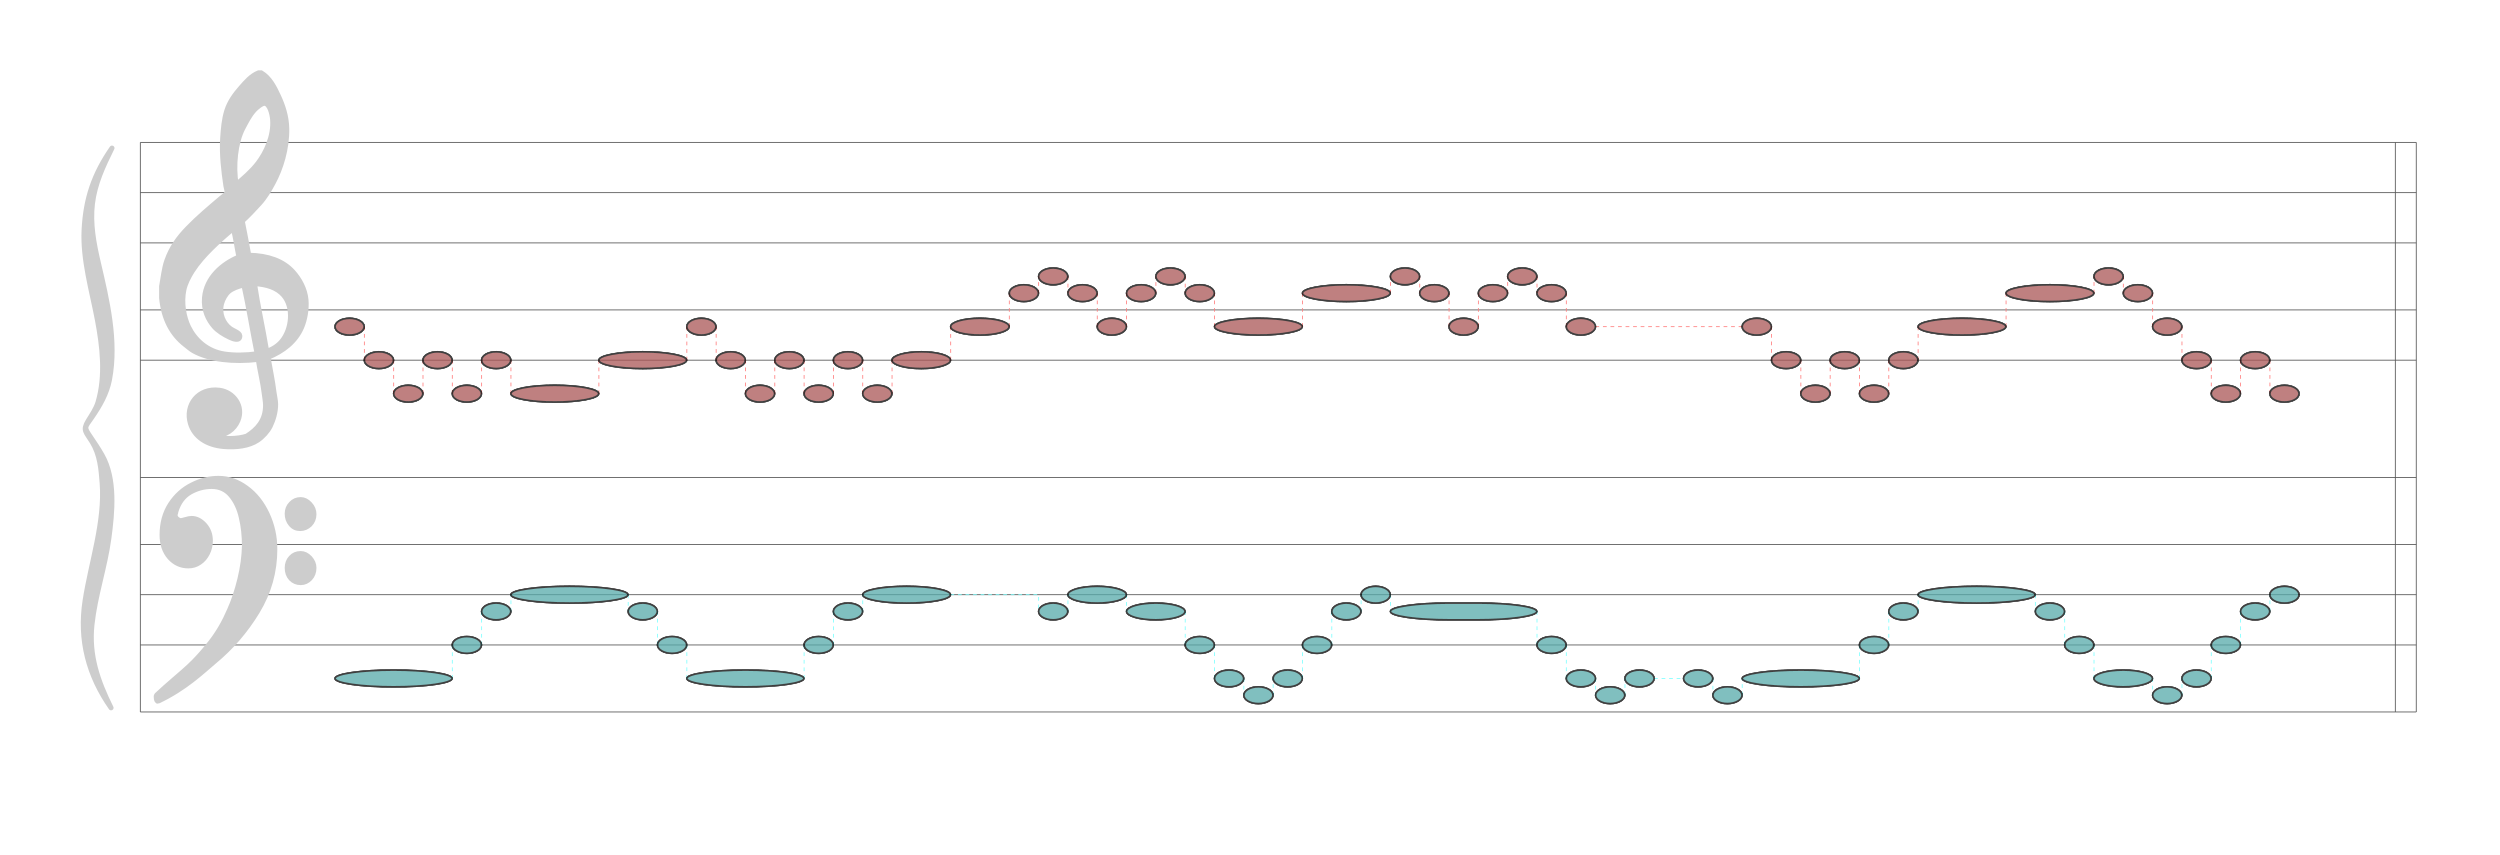
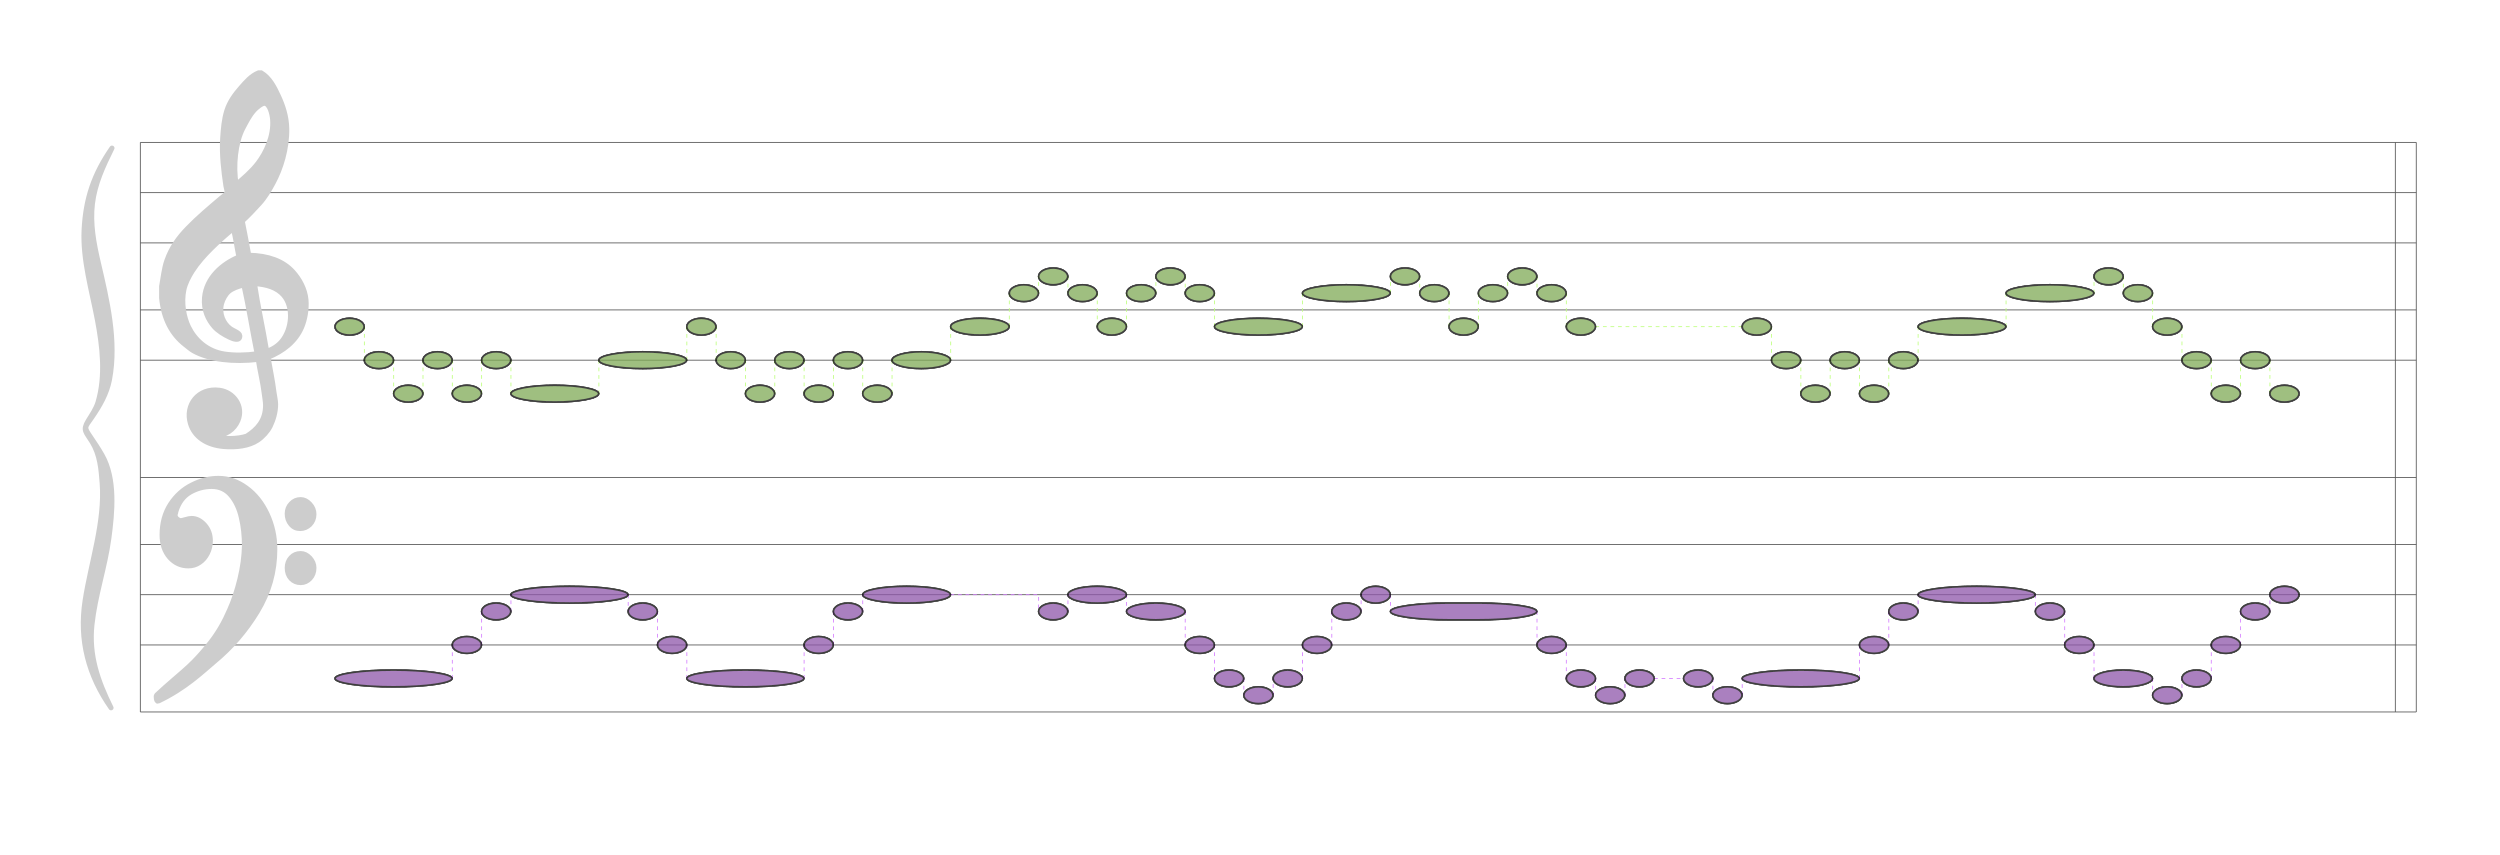
<svg xmlns="http://www.w3.org/2000/svg" version="1.1" viewPort="0 40 33.496 41" viewBox="-200 -50 1492.35 510" width="1492.35" height="510">
  <filter id="constantOpacity">
    <feComponentTransfer>
      <feFuncA type="table" tableValues="0 .5 .5" />
    </feComponentTransfer>
  </filter>
  <g transform="scale(35, -10) translate(0, -81)">
    <g class="staff-lines" stroke-width="0.5" stroke="#555555">
      <path vector-effect="non-scaling-stroke" d="M-3.321 64.5 L35.496 64.5" />
      <path vector-effect="non-scaling-stroke" d="M-3.321 67.5 L35.496 67.5" />
      <path vector-effect="non-scaling-stroke" d="M-3.321 71.5 L35.496 71.5" />
      <path vector-effect="non-scaling-stroke" d="M-3.321 74.5 L35.496 74.5" />
      <path vector-effect="non-scaling-stroke" d="M-3.321 77.5 L35.496 77.5" />
      <path vector-effect="non-scaling-stroke" d="M-3.321 43.5 L35.496 43.5" />
      <path vector-effect="non-scaling-stroke" d="M-3.321 47.5 L35.496 47.5" />
      <path vector-effect="non-scaling-stroke" d="M-3.321 50.5 L35.496 50.5" />
      <path vector-effect="non-scaling-stroke" d="M-3.321 53.5 L35.496 53.5" />
      <path vector-effect="non-scaling-stroke" d="M-3.321 57.5 L35.496 57.5" />
      <path vector-effect="non-scaling-stroke" d="M35.139,43.5 L35.139,77.5" />
      <path vector-effect="non-scaling-stroke" d="M35.496,43.5 L35.496,77.5" />
      <path vector-effect="non-scaling-stroke" d="M-3.321,43.5 L-3.321,77.5 z" />
    </g>
    <g transform="scale(0.714286, 1)">
      <g vector-effect="non-scaling-stroke" class="treble-clef" stroke="#cdcdcd" stroke-width="3" fill="#cdcdcd" transform="translate(-17.25, 5.15) scale(0.06, 0.07)">
        <path vector-effect="non-scaling-stroke" d="M250.026,1080.111c-2.375-5.813-4.501-12.037-5.616-19.656c-1.07-7.32-1.387-15.609-1.62-23.113    c-0.426-13.713,0.409-28.548,1.296-41.038c0.132-1.861,0.517-3.882,0.432-5.183c-0.118-1.794-1.622-3.834-2.484-5.401    c-4.551-8.266-9.023-16.291-13.176-25.488c-3.56-7.883-6.46-16.235-8.316-27.648c-1.087-6.682-1.406-14.26-2.053-21.816   c0-3.313,0-6.623,0-9.936c0.817-17.854,4.099-30.916,9.396-39.743c1.084-1.808,2.228-3.951,3.24-5.186    c6.218-7.579,16.081-9.873,25.812-7.343c0.598-8.887,1.858-19.53,2.376-28.944c0.193-3.49,0.54-7.194,0.54-10.368    c-0.003-13.193-3.44-20.603-7.452-26.135c-3.645-2.613-9.925-3.099-13.176,0.43c4.904-0.174,8.174,5.425,9.612,12.744    c2.427,12.351-1.738,24.386-7.344,25.918c-8.458,2.316-13.738-12.691-11.556-28.295c1.622-11.598,6.603-18.42,13.176-19.655    c5.073-0.956,10.149,0.426,13.608,5.399c1.988,2.858,4.009,7.685,4.968,11.879c1.246,5.448,2.18,12.212,2.16,18.792    c-0.01,3.246-0.453,6.761-0.648,10.152c-0.614,10.689-1.579,19.729-2.376,29.812c6.095,5.437,10.941,13.432,13.392,25.704    c1.302,6.52,2.035,15.517,1.727,23.111c-0.375,9.302-2.565,17.712-5.183,23.975c-3.863,9.248-9.852,13.985-17.604,14.257    c-0.849,9.749-1.633,19.633-2.593,29.159c2.376,4.619,4.55,9.643,6.805,14.906c2.185,5.095,3.892,11.286,5.508,17.712    c2.98,11.855,5.576,29.004,5.4,46.44c-0.102,10.157-1.538,19.319-3.24,27.215c-1.691,7.847-3.557,15.81-6.912,20.089    c-0.36,0-0.72,0-1.08,0C254.113,1090.306,252.068,1085.104,250.026,1080.111z M248.19,997.6    c-1.362,15.429-0.295,36.475,2.7,48.384c1.367,5.441,2.426,10.329,4.428,15.122c0.854,2.04,3.006,5.909,4.104,5.83    c2.104-0.153,3.064-9.245,3.24-13.824c0.542-14.092-2.623-28.387-5.832-37.366C254.247,1008.515,250.911,1002.572,248.19,997.6z     M249.27,935.823c-6.565-5.809-13.02-17.569-13.716-34.776c-0.425-10.517,1.463-18.693,3.888-24.624    c1.422-3.478,3.789-6.692,6.156-9.072c1.287-1.293,4.09-3.666,3.996,1.296c-0.048,2.584-2.504,4.06-3.888,6.263    c-2.557,4.079-4.489,12.399-3.348,21.385c0.481,3.784,1.636,7.983,2.808,10.153c1.458,2.697,3.725,4.34,6.048,5.615    c1.987-19.137,3.451-39.323,5.292-58.753c-4.493-1.347-9.224-1.49-13.068-0.213c-6.922,2.298-11.753,12.045-14.256,23.111    c-1.838,8.128-2.944,20.546-1.837,31.752c0.529,5.353,1.939,11.271,3.348,15.984c4.113,13.751,11.055,26.606,16.308,36.289    C247.971,952.523,248.466,943.862,249.27,935.823z M260.286,855.473c-1.479,19.361-3.545,38.701-4.86,57.671    c5.07-0.638,9.023-3.541,11.556-9.718c4.25-10.369,3.378-29.217-0.648-39.53C264.924,860.283,262.694,856.868,260.286,855.473z" />
      </g>
      <g class="bass-clef" fill="#cdcdcd" stroke="#cdcdcd" transform="scale(1.02, 1) translate(-0.25, 0.25)" stroke-width="3">
        <g transform="matrix(0.1835537,0,0,0.1830159,-98.29797,-1128.841)">
          <path vector-effect="non-scaling-stroke" d="M514.308,6407.837c3.419,4.086,5.655,9.64,7.124,12.803     c2.204,4.648,4.046,10.097,5.538,16.384c1.492,6.287,2.238,13.068,2.238,20.385c0,4.115-0.338,7.925-0.991,11.507     c-0.653,3.543-1.527,6.4-2.647,8.459c-1.108,2.095-2.297,3.125-3.545,3.125c-1.142,0-2.262-0.687-3.369-2.135     c-1.119-1.41-2.029-3.505-2.752-6.325c-0.711-2.819-1.073-6.135-1.073-9.982c0-3.011,0.326-5.411,0.968-7.317     c0.653-1.867,1.446-2.78,2.379-2.78c0.513,0,0.991,0.342,1.422,1.104c0.431,0.724,0.769,1.753,1.014,3.011     c0.245,1.257,0.373,2.628,0.373,4.077c0,2.019-0.245,3.733-0.735,5.144c-0.501,1.41-1.049,2.132-1.667,2.132     c-0.21,0-0.466-0.152-0.781-0.38c-0.303-0.229-0.501-0.342-0.571-0.342c-0.14,0-0.292,0.152-0.466,0.495     c-0.175,0.342-0.268,0.799-0.292,1.41c0.07,0.495,0.117,0.838,0.117,1.104c0.338,2.896,0.944,4.953,1.796,6.249     c0.863,1.258,1.784,1.905,2.763,1.905c1.014,0,1.83-0.953,2.46-2.858c0.63-1.943,1.073-4.344,1.329-7.277     c0.268-2.896,0.396-5.981,0.396-9.22c-0.035-3.468-0.221-7.125-0.583-10.897c-0.361-3.81-0.804-7.163-1.317-10.059     c-0.653-3.925-1.458-7.468-2.414-10.593c-0.956-3.124-1.889-5.752-2.775-7.849c-0.886-2.133-2.731-5.973-4.104-9.297     C514,6409.468,514.126,6407.62,514.308,6407.837z" />
          <path vector-effect="non-scaling-stroke" d="M531.259,6465.557c0.313-0.979,0.705-1.415,1.189-1.415     c0.457,0,0.862,0.436,1.228,1.306c0.339,0.908,0.522,2.032,0.522,3.339c0,1.233-0.17,2.358-0.522,3.302     c-0.353,0.979-0.745,1.488-1.163,1.488c-0.483,0-0.888-0.436-1.215-1.343c-0.34-0.871-0.509-1.958-0.509-3.266     C530.789,6467.626,530.945,6466.5,531.259,6465.557z" />
          <path vector-effect="non-scaling-stroke" d="M531.272,6447.847c0.327-0.871,0.732-1.342,1.241-1.342     c0.457,0,0.849,0.471,1.189,1.378c0.327,0.908,0.497,2.033,0.497,3.447c0,1.162-0.183,2.214-0.522,3.193     c-0.366,0.98-0.745,1.452-1.163,1.452c-0.509,0-0.914-0.436-1.241-1.343c-0.313-0.87-0.483-1.996-0.483-3.301     C530.789,6449.879,530.958,6448.717,531.272,6447.847z" />
        </g>
      </g>
    </g>
    <g transform="scale(0.714286, 1)">
      <g class="brace" transform="rotate(0.2) translate(30.5,-324) scale(1,-1) scale(.0175)">
        <path vector-effect="non-scaling-stroke" stroke="#cdcdcd" fill="#cdcdcd" stroke-width="3" stroke-linejoin="round" d="M-2031.812-22924.453    c-24.919,88.91-36.494,171.418-39.024,279.09c-2.379,101.156,9.877,207.264,16.991,305.533    c6.605,91.162,10.955,191.51-0.048,282.248c-2.757,22.732-8.614,43.227-13.597,63.254c-8.261,33.207-2.886,38.68,5.136,72.111    c10.485,43.689,11.808,90.887,13.172,140.795c3.604,132-16.215,270.613-24.675,400.074    c-8.818,134.883,3.651,255.861,34.113,366.164c-17.906-92.289-29.886-179.082-25.068-283.635    c4.572-99.275,18.379-195.207,24.078-294.23c5.11-88.826,9.914-203.154-8.344-284.342c-4.91-21.82-10.217-42.227-15.835-62.98    c-9.146-33.812-7.235-31.322,2.353-65.664c11.021-39.504,20.774-80.965,24.589-128.662c10.5-131.361-2.347-271.072-13.816-398.416    c-5.957-66.148-10.878-134.006-7.34-202.238C-2055.575-22803.877-2044.086-22863.117-2031.812-22924.453L-2031.812-22924.453z" />
      </g>
    </g>
    <g style="stroke-width:1; stroke:black;">
-       <g class="note-lines track-2" fill="none" stroke="hsl(180, 100%, 75%)" stroke-dasharray="2.25" vector-effect="non-scaling-stroke" stroke-width="0.5">
+       <g class="note-lines track-2" fill="none" stroke="hsl(280, 100%, 75%)" stroke-dasharray="2.25" vector-effect="non-scaling-stroke" stroke-width="0.5">
        <path vector-effect="non-scaling-stroke" d=" M1.996 45.5 L2 45.5 L2 47.5" />
        <path vector-effect="non-scaling-stroke" d=" M2.496 47.5 L2.5 47.5 L2.5 49.5" />
        <path vector-effect="non-scaling-stroke" d=" M2.996 49.5 L3 49.5 L3 50.5" />
        <path vector-effect="non-scaling-stroke" d=" M4.996 50.5 L5 50.5 L5 49.5" />
        <path vector-effect="non-scaling-stroke" d=" M5.496 49.5 L5.5 49.5 L5.5 47.5" />
        <path vector-effect="non-scaling-stroke" d=" M5.996 47.5 L6 47.5 L6 45.5" />
        <path vector-effect="non-scaling-stroke" d=" M7.996 45.5 L8 45.5 L8 47.5" />
        <path vector-effect="non-scaling-stroke" d=" M8.496 47.5 L8.5 47.5 L8.5 49.5" />
        <path vector-effect="non-scaling-stroke" d=" M8.996 49.5 L9 49.5 L9 50.5" />
        <path vector-effect="non-scaling-stroke" d=" M10.496 50.5 L12 50.5 L12 49.5" />
        <path vector-effect="non-scaling-stroke" d=" M12.496 49.5 L12.5 49.5 L12.5 50.5" />
        <path vector-effect="non-scaling-stroke" d=" M13.496 50.5 L13.5 50.5 L13.5 49.5" />
        <path vector-effect="non-scaling-stroke" d=" M14.496 49.5 L14.5 49.5 L14.5 47.5" />
        <path vector-effect="non-scaling-stroke" d=" M14.996 47.5 L15 47.5 L15 45.5" />
        <path vector-effect="non-scaling-stroke" d=" M15.496 45.5 L15.5 45.5 L15.5 44.5" />
        <path vector-effect="non-scaling-stroke" d=" M15.996 44.5 L16 44.5 L16 45.5" />
        <path vector-effect="non-scaling-stroke" d=" M16.496 45.5 L16.5 45.5 L16.5 47.5" />
        <path vector-effect="non-scaling-stroke" d=" M16.996 47.5 L17 47.5 L17 49.5" />
        <path vector-effect="non-scaling-stroke" d=" M17.496 49.5 L17.5 49.5 L17.5 50.5" />
        <path vector-effect="non-scaling-stroke" d=" M17.996 50.5 L18 50.5 L18 49.5" />
        <path vector-effect="non-scaling-stroke" d=" M20.496 49.5 L20.5 49.5 L20.5 47.5" />
        <path vector-effect="non-scaling-stroke" d=" M20.996 47.5 L21 47.5 L21 45.5" />
        <path vector-effect="non-scaling-stroke" d=" M21.496 45.5 L21.5 45.5 L21.5 44.5" />
        <path vector-effect="non-scaling-stroke" d=" M21.996 44.5 L22 44.5 L22 45.5" />
        <path vector-effect="non-scaling-stroke" d=" M22.496 45.5 L23 45.5 L23 45.5" />
        <path vector-effect="non-scaling-stroke" d=" M23.496 45.5 L23.5 45.5 L23.5 44.5" />
        <path vector-effect="non-scaling-stroke" d=" M23.996 44.5 L24 44.5 L24 45.5" />
        <path vector-effect="non-scaling-stroke" d=" M25.996 45.5 L26 45.5 L26 47.5" />
        <path vector-effect="non-scaling-stroke" d=" M26.496 47.5 L26.5 47.5 L26.5 49.5" />
        <path vector-effect="non-scaling-stroke" d=" M26.996 49.5 L27 49.5 L27 50.5" />
        <path vector-effect="non-scaling-stroke" d=" M28.996 50.5 L29 50.5 L29 49.5" />
        <path vector-effect="non-scaling-stroke" d=" M29.496 49.5 L29.5 49.5 L29.5 47.5" />
        <path vector-effect="non-scaling-stroke" d=" M29.996 47.5 L30 47.5 L30 45.5" />
        <path vector-effect="non-scaling-stroke" d=" M30.996 45.5 L31 45.5 L31 44.5" />
        <path vector-effect="non-scaling-stroke" d=" M31.496 44.5 L31.5 44.5 L31.5 45.5" />
        <path vector-effect="non-scaling-stroke" d=" M31.996 45.5 L32 45.5 L32 47.5" />
        <path vector-effect="non-scaling-stroke" d=" M32.496 47.5 L32.5 47.5 L32.5 49.5" />
        <path vector-effect="non-scaling-stroke" d=" M32.996 49.5 L33 49.5 L33 50.5" />
      </g>
-       <g class="note-lines track-1" fill="none" stroke="hsl(0, 100%, 75%)" stroke-dasharray="2.25" vector-effect="non-scaling-stroke" stroke-width="0.5">
+       <g class="note-lines track-1" fill="none" stroke="hsl(90, 100%, 75%)" stroke-dasharray="2.25" vector-effect="non-scaling-stroke" stroke-width="0.5">
        <path vector-effect="non-scaling-stroke" d=" M0.496 66.5 L0.5 66.5 L0.5 64.5" />
        <path vector-effect="non-scaling-stroke" d=" M0.996 64.5 L1 64.5 L1 62.5" />
        <path vector-effect="non-scaling-stroke" d=" M1.496 62.5 L1.5 62.5 L1.5 64.5" />
        <path vector-effect="non-scaling-stroke" d=" M1.996 64.5 L2 64.5 L2 62.5" />
        <path vector-effect="non-scaling-stroke" d=" M2.496 62.5 L2.5 62.5 L2.5 64.5" />
        <path vector-effect="non-scaling-stroke" d=" M2.996 64.5 L3 64.5 L3 62.5" />
        <path vector-effect="non-scaling-stroke" d=" M4.496 62.5 L4.5 62.5 L4.5 64.5" />
        <path vector-effect="non-scaling-stroke" d=" M5.996 64.5 L6 64.5 L6 66.5" />
        <path vector-effect="non-scaling-stroke" d=" M6.496 66.5 L6.5 66.5 L6.5 64.5" />
        <path vector-effect="non-scaling-stroke" d=" M6.996 64.5 L7 64.5 L7 62.5" />
        <path vector-effect="non-scaling-stroke" d=" M7.496 62.5 L7.5 62.5 L7.5 64.5" />
        <path vector-effect="non-scaling-stroke" d=" M7.996 64.5 L8 64.5 L8 62.5" />
        <path vector-effect="non-scaling-stroke" d=" M8.496 62.5 L8.5 62.5 L8.5 64.5" />
        <path vector-effect="non-scaling-stroke" d=" M8.996 64.5 L9 64.5 L9 62.5" />
        <path vector-effect="non-scaling-stroke" d=" M9.496 62.5 L9.5 62.5 L9.5 64.5" />
        <path vector-effect="non-scaling-stroke" d=" M10.496 64.5 L10.5 64.5 L10.5 66.5" />
        <path vector-effect="non-scaling-stroke" d=" M11.496 66.5 L11.5 66.5 L11.5 68.5" />
        <path vector-effect="non-scaling-stroke" d=" M11.996 68.5 L12 68.5 L12 69.5" />
        <path vector-effect="non-scaling-stroke" d=" M12.496 69.5 L12.5 69.5 L12.5 68.5" />
        <path vector-effect="non-scaling-stroke" d=" M12.996 68.5 L13 68.5 L13 66.5" />
        <path vector-effect="non-scaling-stroke" d=" M13.496 66.5 L13.5 66.5 L13.5 68.5" />
        <path vector-effect="non-scaling-stroke" d=" M13.996 68.5 L14 68.5 L14 69.5" />
        <path vector-effect="non-scaling-stroke" d=" M14.496 69.5 L14.5 69.5 L14.5 68.5" />
        <path vector-effect="non-scaling-stroke" d=" M14.996 68.5 L15 68.5 L15 66.5" />
        <path vector-effect="non-scaling-stroke" d=" M16.496 66.5 L16.5 66.5 L16.5 68.5" />
        <path vector-effect="non-scaling-stroke" d=" M17.996 68.5 L18 68.5 L18 69.5" />
        <path vector-effect="non-scaling-stroke" d=" M18.496 69.5 L18.5 69.5 L18.5 68.5" />
        <path vector-effect="non-scaling-stroke" d=" M18.996 68.5 L19 68.5 L19 66.5" />
        <path vector-effect="non-scaling-stroke" d=" M19.496 66.5 L19.5 66.5 L19.5 68.5" />
        <path vector-effect="non-scaling-stroke" d=" M19.996 68.5 L20 68.5 L20 69.5" />
        <path vector-effect="non-scaling-stroke" d=" M20.496 69.5 L20.5 69.5 L20.5 68.5" />
        <path vector-effect="non-scaling-stroke" d=" M20.996 68.5 L21 68.5 L21 66.5" />
        <path vector-effect="non-scaling-stroke" d=" M21.496 66.5 L24 66.5 L24 66.5" />
        <path vector-effect="non-scaling-stroke" d=" M24.496 66.5 L24.5 66.5 L24.5 64.5" />
        <path vector-effect="non-scaling-stroke" d=" M24.996 64.5 L25 64.5 L25 62.5" />
        <path vector-effect="non-scaling-stroke" d=" M25.496 62.5 L25.5 62.5 L25.5 64.5" />
        <path vector-effect="non-scaling-stroke" d=" M25.996 64.5 L26 64.5 L26 62.5" />
        <path vector-effect="non-scaling-stroke" d=" M26.496 62.5 L26.5 62.5 L26.5 64.5" />
        <path vector-effect="non-scaling-stroke" d=" M26.996 64.5 L27 64.5 L27 66.5" />
        <path vector-effect="non-scaling-stroke" d=" M28.496 66.5 L28.5 66.5 L28.5 68.5" />
        <path vector-effect="non-scaling-stroke" d=" M29.996 68.5 L30 68.5 L30 69.5" />
        <path vector-effect="non-scaling-stroke" d=" M30.496 69.5 L30.5 69.5 L30.5 68.5" />
        <path vector-effect="non-scaling-stroke" d=" M30.996 68.5 L31 68.5 L31 66.5" />
        <path vector-effect="non-scaling-stroke" d=" M31.496 66.5 L31.5 66.5 L31.5 64.5" />
        <path vector-effect="non-scaling-stroke" d=" M31.996 64.5 L32 64.5 L32 62.5" />
        <path vector-effect="non-scaling-stroke" d=" M32.496 62.5 L32.5 62.5 L32.5 64.5" />
        <path vector-effect="non-scaling-stroke" d=" M32.996 64.5 L33 64.5 L33 62.5" />
      </g>
      <g opacity="0.5" class="note-backdrops track-2" style="fill:black;">
        <g class="note key-45 ont-0d000 offt-1d996">
          <rect vector-effect="non-scaling-stroke" rx="1" ry="1" x="0" y="45" width="1.996" height="1" />
        </g>
        <g class="note key-47 ont-2d000 offt-2d496">
          <rect vector-effect="non-scaling-stroke" rx="1" ry="1" x="2" y="47" width="0.496" height="1" />
        </g>
        <g class="note key-49 ont-2d500 offt-2d996">
          <rect vector-effect="non-scaling-stroke" rx="1" ry="1" x="2.5" y="49" width="0.496" height="1" />
        </g>
        <g class="note key-50 ont-3d000 offt-4d996 maxima">
          <rect vector-effect="non-scaling-stroke" rx="1" ry="1" x="3" y="50" width="1.996" height="1" />
        </g>
        <g class="note key-49 ont-5d000 offt-5d496">
          <rect vector-effect="non-scaling-stroke" rx="1" ry="1" x="5" y="49" width="0.496" height="1" />
        </g>
        <g class="note key-47 ont-5d500 offt-5d996">
          <rect vector-effect="non-scaling-stroke" rx="1" ry="1" x="5.5" y="47" width="0.496" height="1" />
        </g>
        <g class="note key-45 ont-6d000 offt-7d996">
          <rect vector-effect="non-scaling-stroke" rx="1" ry="1" x="6" y="45" width="1.996" height="1" />
        </g>
        <g class="note key-47 ont-8d000 offt-8d496">
          <rect vector-effect="non-scaling-stroke" rx="1" ry="1" x="8" y="47" width="0.496" height="1" />
        </g>
        <g class="note key-49 ont-8d500 offt-8d996">
          <rect vector-effect="non-scaling-stroke" rx="1" ry="1" x="8.5" y="49" width="0.496" height="1" />
        </g>
        <g class="note key-50 ont-9d000 offt-10d496 maxima">
          <rect vector-effect="non-scaling-stroke" rx="1" ry="1" x="9" y="50" width="1.496" height="1" />
        </g>
        <g class="note key-49 ont-12d000 offt-12d496">
          <rect vector-effect="non-scaling-stroke" rx="1" ry="1" x="12" y="49" width="0.496" height="1" />
        </g>
        <g class="note key-50 ont-12d500 offt-13d496 maxima">
          <rect vector-effect="non-scaling-stroke" rx="1" ry="1" x="12.5" y="50" width="0.996" height="1" />
        </g>
        <g class="note key-49 ont-13d500 offt-14d496">
          <rect vector-effect="non-scaling-stroke" rx="1" ry="1" x="13.5" y="49" width="0.996" height="1" />
        </g>
        <g class="note key-47 ont-14d500 offt-14d996">
          <rect vector-effect="non-scaling-stroke" rx="1" ry="1" x="14.5" y="47" width="0.496" height="1" />
        </g>
        <g class="note key-45 ont-15d000 offt-15d496">
          <rect vector-effect="non-scaling-stroke" rx="1" ry="1" x="15" y="45" width="0.496" height="1" />
        </g>
        <g class="note key-44 ont-15d500 offt-15d996 minima">
          <rect vector-effect="non-scaling-stroke" rx="1" ry="1" x="15.5" y="44" width="0.496" height="1" />
        </g>
        <g class="note key-45 ont-16d000 offt-16d496">
          <rect vector-effect="non-scaling-stroke" rx="1" ry="1" x="16" y="45" width="0.496" height="1" />
        </g>
        <g class="note key-47 ont-16d500 offt-16d996">
          <rect vector-effect="non-scaling-stroke" rx="1" ry="1" x="16.5" y="47" width="0.496" height="1" />
        </g>
        <g class="note key-49 ont-17d000 offt-17d496">
          <rect vector-effect="non-scaling-stroke" rx="1" ry="1" x="17" y="49" width="0.496" height="1" />
        </g>
        <g class="note key-50 ont-17d500 offt-17d996 maxima">
          <rect vector-effect="non-scaling-stroke" rx="1" ry="1" x="17.5" y="50" width="0.496" height="1" />
        </g>
        <g class="note key-49 ont-18d000 offt-20d496">
          <rect vector-effect="non-scaling-stroke" rx="1" ry="1" x="18" y="49" width="2.496" height="1" />
        </g>
        <g class="note key-47 ont-20d500 offt-20d996">
          <rect vector-effect="non-scaling-stroke" rx="1" ry="1" x="20.5" y="47" width="0.496" height="1" />
        </g>
        <g class="note key-45 ont-21d000 offt-21d496">
          <rect vector-effect="non-scaling-stroke" rx="1" ry="1" x="21" y="45" width="0.496" height="1" />
        </g>
        <g class="note key-44 ont-21d500 offt-21d996 minima">
          <rect vector-effect="non-scaling-stroke" rx="1" ry="1" x="21.5" y="44" width="0.496" height="1" />
        </g>
        <g class="note key-45 ont-22d000 offt-22d496">
          <rect vector-effect="non-scaling-stroke" rx="1" ry="1" x="22" y="45" width="0.496" height="1" />
        </g>
        <g class="note key-45 ont-23d000 offt-23d496">
          <rect vector-effect="non-scaling-stroke" rx="1" ry="1" x="23" y="45" width="0.496" height="1" />
        </g>
        <g class="note key-44 ont-23d500 offt-23d996 minima">
          <rect vector-effect="non-scaling-stroke" rx="1" ry="1" x="23.5" y="44" width="0.496" height="1" />
        </g>
        <g class="note key-45 ont-24d000 offt-25d996">
          <rect vector-effect="non-scaling-stroke" rx="1" ry="1" x="24" y="45" width="1.996" height="1" />
        </g>
        <g class="note key-47 ont-26d000 offt-26d496">
          <rect vector-effect="non-scaling-stroke" rx="1" ry="1" x="26" y="47" width="0.496" height="1" />
        </g>
        <g class="note key-49 ont-26d500 offt-26d996">
          <rect vector-effect="non-scaling-stroke" rx="1" ry="1" x="26.5" y="49" width="0.496" height="1" />
        </g>
        <g class="note key-50 ont-27d000 offt-28d996 maxima">
          <rect vector-effect="non-scaling-stroke" rx="1" ry="1" x="27" y="50" width="1.996" height="1" />
        </g>
        <g class="note key-49 ont-29d000 offt-29d496">
          <rect vector-effect="non-scaling-stroke" rx="1" ry="1" x="29" y="49" width="0.496" height="1" />
        </g>
        <g class="note key-47 ont-29d500 offt-29d996">
          <rect vector-effect="non-scaling-stroke" rx="1" ry="1" x="29.5" y="47" width="0.496" height="1" />
        </g>
        <g class="note key-45 ont-30d000 offt-30d996">
          <rect vector-effect="non-scaling-stroke" rx="1" ry="1" x="30" y="45" width="0.996" height="1" />
        </g>
        <g class="note key-44 ont-31d000 offt-31d496 minima">
          <rect vector-effect="non-scaling-stroke" rx="1" ry="1" x="31" y="44" width="0.496" height="1" />
        </g>
        <g class="note key-45 ont-31d500 offt-31d996">
          <rect vector-effect="non-scaling-stroke" rx="1" ry="1" x="31.5" y="45" width="0.496" height="1" />
        </g>
        <g class="note key-47 ont-32d000 offt-32d496">
          <rect vector-effect="non-scaling-stroke" rx="1" ry="1" x="32" y="47" width="0.496" height="1" />
        </g>
        <g class="note key-49 ont-32d500 offt-32d996">
          <rect vector-effect="non-scaling-stroke" rx="1" ry="1" x="32.5" y="49" width="0.496" height="1" />
        </g>
        <g class="note key-50 ont-33d000 offt-33d496 maxima">
          <rect vector-effect="non-scaling-stroke" rx="1" ry="1" x="33" y="50" width="0.496" height="1" />
        </g>
      </g>
      <g opacity="0.5" class="note-backdrops track-1" style="fill:black;">
        <g class="note key-66 ont-0d000 offt-0d496">
          <rect vector-effect="non-scaling-stroke" rx="1" ry="1" x="0" y="66" width="0.496" height="1" />
        </g>
        <g class="note key-64 ont-0d500 offt-0d996">
          <rect vector-effect="non-scaling-stroke" rx="1" ry="1" x="0.5" y="64" width="0.496" height="1" />
        </g>
        <g class="note key-62 ont-1d000 offt-1d496 minima">
          <rect vector-effect="non-scaling-stroke" rx="1" ry="1" x="1" y="62" width="0.496" height="1" />
        </g>
        <g class="note key-64 ont-1d500 offt-1d996">
          <rect vector-effect="non-scaling-stroke" rx="1" ry="1" x="1.5" y="64" width="0.496" height="1" />
        </g>
        <g class="note key-62 ont-2d000 offt-2d496 minima">
          <rect vector-effect="non-scaling-stroke" rx="1" ry="1" x="2" y="62" width="0.496" height="1" />
        </g>
        <g class="note key-64 ont-2d500 offt-2d996">
          <rect vector-effect="non-scaling-stroke" rx="1" ry="1" x="2.5" y="64" width="0.496" height="1" />
        </g>
        <g class="note key-62 ont-3d000 offt-4d496 minima">
          <rect vector-effect="non-scaling-stroke" rx="1" ry="1" x="3" y="62" width="1.496" height="1" />
        </g>
        <g class="note key-64 ont-4d500 offt-5d996">
          <rect vector-effect="non-scaling-stroke" rx="1" ry="1" x="4.5" y="64" width="1.496" height="1" />
        </g>
        <g class="note key-66 ont-6d000 offt-6d496">
          <rect vector-effect="non-scaling-stroke" rx="1" ry="1" x="6" y="66" width="0.496" height="1" />
        </g>
        <g class="note key-64 ont-6d500 offt-6d996">
          <rect vector-effect="non-scaling-stroke" rx="1" ry="1" x="6.5" y="64" width="0.496" height="1" />
        </g>
        <g class="note key-62 ont-7d000 offt-7d496 minima">
          <rect vector-effect="non-scaling-stroke" rx="1" ry="1" x="7" y="62" width="0.496" height="1" />
        </g>
        <g class="note key-64 ont-7d500 offt-7d996">
          <rect vector-effect="non-scaling-stroke" rx="1" ry="1" x="7.5" y="64" width="0.496" height="1" />
        </g>
        <g class="note key-62 ont-8d000 offt-8d496 minima">
          <rect vector-effect="non-scaling-stroke" rx="1" ry="1" x="8" y="62" width="0.496" height="1" />
        </g>
        <g class="note key-64 ont-8d500 offt-8d996">
          <rect vector-effect="non-scaling-stroke" rx="1" ry="1" x="8.5" y="64" width="0.496" height="1" />
        </g>
        <g class="note key-62 ont-9d000 offt-9d496 minima">
          <rect vector-effect="non-scaling-stroke" rx="1" ry="1" x="9" y="62" width="0.496" height="1" />
        </g>
        <g class="note key-64 ont-9d500 offt-10d496">
          <rect vector-effect="non-scaling-stroke" rx="1" ry="1" x="9.5" y="64" width="0.996" height="1" />
        </g>
        <g class="note key-66 ont-10d500 offt-11d496">
          <rect vector-effect="non-scaling-stroke" rx="1" ry="1" x="10.5" y="66" width="0.996" height="1" />
        </g>
        <g class="note key-68 ont-11d500 offt-11d996">
          <rect vector-effect="non-scaling-stroke" rx="1" ry="1" x="11.5" y="68" width="0.496" height="1" />
        </g>
        <g class="note key-69 ont-12d000 offt-12d496 maxima">
          <rect vector-effect="non-scaling-stroke" rx="1" ry="1" x="12" y="69" width="0.496" height="1" />
        </g>
        <g class="note key-68 ont-12d500 offt-12d996">
          <rect vector-effect="non-scaling-stroke" rx="1" ry="1" x="12.5" y="68" width="0.496" height="1" />
        </g>
        <g class="note key-66 ont-13d000 offt-13d496">
          <rect vector-effect="non-scaling-stroke" rx="1" ry="1" x="13" y="66" width="0.496" height="1" />
        </g>
        <g class="note key-68 ont-13d500 offt-13d996">
          <rect vector-effect="non-scaling-stroke" rx="1" ry="1" x="13.5" y="68" width="0.496" height="1" />
        </g>
        <g class="note key-69 ont-14d000 offt-14d496 maxima">
          <rect vector-effect="non-scaling-stroke" rx="1" ry="1" x="14" y="69" width="0.496" height="1" />
        </g>
        <g class="note key-68 ont-14d500 offt-14d996">
          <rect vector-effect="non-scaling-stroke" rx="1" ry="1" x="14.5" y="68" width="0.496" height="1" />
        </g>
        <g class="note key-66 ont-15d000 offt-16d496">
          <rect vector-effect="non-scaling-stroke" rx="1" ry="1" x="15" y="66" width="1.496" height="1" />
        </g>
        <g class="note key-68 ont-16d500 offt-17d996">
          <rect vector-effect="non-scaling-stroke" rx="1" ry="1" x="16.5" y="68" width="1.496" height="1" />
        </g>
        <g class="note key-69 ont-18d000 offt-18d496 maxima">
          <rect vector-effect="non-scaling-stroke" rx="1" ry="1" x="18" y="69" width="0.496" height="1" />
        </g>
        <g class="note key-68 ont-18d500 offt-18d996">
          <rect vector-effect="non-scaling-stroke" rx="1" ry="1" x="18.5" y="68" width="0.496" height="1" />
        </g>
        <g class="note key-66 ont-19d000 offt-19d496">
          <rect vector-effect="non-scaling-stroke" rx="1" ry="1" x="19" y="66" width="0.496" height="1" />
        </g>
        <g class="note key-68 ont-19d500 offt-19d996">
          <rect vector-effect="non-scaling-stroke" rx="1" ry="1" x="19.5" y="68" width="0.496" height="1" />
        </g>
        <g class="note key-69 ont-20d000 offt-20d496 maxima">
          <rect vector-effect="non-scaling-stroke" rx="1" ry="1" x="20" y="69" width="0.496" height="1" />
        </g>
        <g class="note key-68 ont-20d500 offt-20d996">
          <rect vector-effect="non-scaling-stroke" rx="1" ry="1" x="20.5" y="68" width="0.496" height="1" />
        </g>
        <g class="note key-66 ont-21d000 offt-21d496">
          <rect vector-effect="non-scaling-stroke" rx="1" ry="1" x="21" y="66" width="0.496" height="1" />
        </g>
        <g class="note key-66 ont-24d000 offt-24d496">
          <rect vector-effect="non-scaling-stroke" rx="1" ry="1" x="24" y="66" width="0.496" height="1" />
        </g>
        <g class="note key-64 ont-24d500 offt-24d996">
          <rect vector-effect="non-scaling-stroke" rx="1" ry="1" x="24.5" y="64" width="0.496" height="1" />
        </g>
        <g class="note key-62 ont-25d000 offt-25d496 minima">
          <rect vector-effect="non-scaling-stroke" rx="1" ry="1" x="25" y="62" width="0.496" height="1" />
        </g>
        <g class="note key-64 ont-25d500 offt-25d996">
          <rect vector-effect="non-scaling-stroke" rx="1" ry="1" x="25.5" y="64" width="0.496" height="1" />
        </g>
        <g class="note key-62 ont-26d000 offt-26d496 minima">
          <rect vector-effect="non-scaling-stroke" rx="1" ry="1" x="26" y="62" width="0.496" height="1" />
        </g>
        <g class="note key-64 ont-26d500 offt-26d996">
          <rect vector-effect="non-scaling-stroke" rx="1" ry="1" x="26.5" y="64" width="0.496" height="1" />
        </g>
        <g class="note key-66 ont-27d000 offt-28d496">
          <rect vector-effect="non-scaling-stroke" rx="1" ry="1" x="27" y="66" width="1.496" height="1" />
        </g>
        <g class="note key-68 ont-28d500 offt-29d996">
          <rect vector-effect="non-scaling-stroke" rx="1" ry="1" x="28.5" y="68" width="1.496" height="1" />
        </g>
        <g class="note key-69 ont-30d000 offt-30d496 maxima">
          <rect vector-effect="non-scaling-stroke" rx="1" ry="1" x="30" y="69" width="0.496" height="1" />
        </g>
        <g class="note key-68 ont-30d500 offt-30d996">
          <rect vector-effect="non-scaling-stroke" rx="1" ry="1" x="30.5" y="68" width="0.496" height="1" />
        </g>
        <g class="note key-66 ont-31d000 offt-31d496">
          <rect vector-effect="non-scaling-stroke" rx="1" ry="1" x="31" y="66" width="0.496" height="1" />
        </g>
        <g class="note key-64 ont-31d500 offt-31d996">
          <rect vector-effect="non-scaling-stroke" rx="1" ry="1" x="31.5" y="64" width="0.496" height="1" />
        </g>
        <g class="note key-62 ont-32d000 offt-32d496 minima">
          <rect vector-effect="non-scaling-stroke" rx="1" ry="1" x="32" y="62" width="0.496" height="1" />
        </g>
        <g class="note key-64 ont-32d500 offt-32d996">
          <rect vector-effect="non-scaling-stroke" rx="1" ry="1" x="32.5" y="64" width="0.496" height="1" />
        </g>
        <g class="note key-62 ont-33d000 offt-33d496 minima">
          <rect vector-effect="non-scaling-stroke" rx="1" ry="1" x="33" y="62" width="0.496" height="1" />
        </g>
      </g>
-       <g class="track-2" filter="url(#constantOpacity)" style="opacity:1; fill:hsl(180, 100%, 75%);">
+       <g class="track-2" filter="url(#constantOpacity)" style="opacity:1; fill:hsl(280, 100%, 75%);">
        <g class="note key-45 ont-0d000 offt-1d996">
          <rect vector-effect="non-scaling-stroke" rx="1" ry="1" x="0" y="45" width="1.996" height="1" />
        </g>
        <g class="note key-47 ont-2d000 offt-2d496">
          <rect vector-effect="non-scaling-stroke" rx="1" ry="1" x="2" y="47" width="0.496" height="1" />
        </g>
        <g class="note key-49 ont-2d500 offt-2d996">
          <rect vector-effect="non-scaling-stroke" rx="1" ry="1" x="2.5" y="49" width="0.496" height="1" />
        </g>
        <g class="note key-50 ont-3d000 offt-4d996 maxima">
          <rect vector-effect="non-scaling-stroke" rx="1" ry="1" x="3" y="50" width="1.996" height="1" />
        </g>
        <g class="note key-49 ont-5d000 offt-5d496">
          <rect vector-effect="non-scaling-stroke" rx="1" ry="1" x="5" y="49" width="0.496" height="1" />
        </g>
        <g class="note key-47 ont-5d500 offt-5d996">
          <rect vector-effect="non-scaling-stroke" rx="1" ry="1" x="5.5" y="47" width="0.496" height="1" />
        </g>
        <g class="note key-45 ont-6d000 offt-7d996">
          <rect vector-effect="non-scaling-stroke" rx="1" ry="1" x="6" y="45" width="1.996" height="1" />
        </g>
        <g class="note key-47 ont-8d000 offt-8d496">
          <rect vector-effect="non-scaling-stroke" rx="1" ry="1" x="8" y="47" width="0.496" height="1" />
        </g>
        <g class="note key-49 ont-8d500 offt-8d996">
          <rect vector-effect="non-scaling-stroke" rx="1" ry="1" x="8.5" y="49" width="0.496" height="1" />
        </g>
        <g class="note key-50 ont-9d000 offt-10d496 maxima">
          <rect vector-effect="non-scaling-stroke" rx="1" ry="1" x="9" y="50" width="1.496" height="1" />
        </g>
        <g class="note key-49 ont-12d000 offt-12d496">
          <rect vector-effect="non-scaling-stroke" rx="1" ry="1" x="12" y="49" width="0.496" height="1" />
        </g>
        <g class="note key-50 ont-12d500 offt-13d496 maxima">
          <rect vector-effect="non-scaling-stroke" rx="1" ry="1" x="12.5" y="50" width="0.996" height="1" />
        </g>
        <g class="note key-49 ont-13d500 offt-14d496">
          <rect vector-effect="non-scaling-stroke" rx="1" ry="1" x="13.5" y="49" width="0.996" height="1" />
        </g>
        <g class="note key-47 ont-14d500 offt-14d996">
          <rect vector-effect="non-scaling-stroke" rx="1" ry="1" x="14.5" y="47" width="0.496" height="1" />
        </g>
        <g class="note key-45 ont-15d000 offt-15d496">
          <rect vector-effect="non-scaling-stroke" rx="1" ry="1" x="15" y="45" width="0.496" height="1" />
        </g>
        <g class="note key-44 ont-15d500 offt-15d996 minima">
          <rect vector-effect="non-scaling-stroke" rx="1" ry="1" x="15.5" y="44" width="0.496" height="1" />
        </g>
        <g class="note key-45 ont-16d000 offt-16d496">
          <rect vector-effect="non-scaling-stroke" rx="1" ry="1" x="16" y="45" width="0.496" height="1" />
        </g>
        <g class="note key-47 ont-16d500 offt-16d996">
          <rect vector-effect="non-scaling-stroke" rx="1" ry="1" x="16.5" y="47" width="0.496" height="1" />
        </g>
        <g class="note key-49 ont-17d000 offt-17d496">
          <rect vector-effect="non-scaling-stroke" rx="1" ry="1" x="17" y="49" width="0.496" height="1" />
        </g>
        <g class="note key-50 ont-17d500 offt-17d996 maxima">
          <rect vector-effect="non-scaling-stroke" rx="1" ry="1" x="17.5" y="50" width="0.496" height="1" />
        </g>
        <g class="note key-49 ont-18d000 offt-20d496">
          <rect vector-effect="non-scaling-stroke" rx="1" ry="1" x="18" y="49" width="2.496" height="1" />
        </g>
        <g class="note key-47 ont-20d500 offt-20d996">
          <rect vector-effect="non-scaling-stroke" rx="1" ry="1" x="20.5" y="47" width="0.496" height="1" />
        </g>
        <g class="note key-45 ont-21d000 offt-21d496">
          <rect vector-effect="non-scaling-stroke" rx="1" ry="1" x="21" y="45" width="0.496" height="1" />
        </g>
        <g class="note key-44 ont-21d500 offt-21d996 minima">
          <rect vector-effect="non-scaling-stroke" rx="1" ry="1" x="21.5" y="44" width="0.496" height="1" />
        </g>
        <g class="note key-45 ont-22d000 offt-22d496">
          <rect vector-effect="non-scaling-stroke" rx="1" ry="1" x="22" y="45" width="0.496" height="1" />
        </g>
        <g class="note key-45 ont-23d000 offt-23d496">
          <rect vector-effect="non-scaling-stroke" rx="1" ry="1" x="23" y="45" width="0.496" height="1" />
        </g>
        <g class="note key-44 ont-23d500 offt-23d996 minima">
          <rect vector-effect="non-scaling-stroke" rx="1" ry="1" x="23.5" y="44" width="0.496" height="1" />
        </g>
        <g class="note key-45 ont-24d000 offt-25d996">
          <rect vector-effect="non-scaling-stroke" rx="1" ry="1" x="24" y="45" width="1.996" height="1" />
        </g>
        <g class="note key-47 ont-26d000 offt-26d496">
          <rect vector-effect="non-scaling-stroke" rx="1" ry="1" x="26" y="47" width="0.496" height="1" />
        </g>
        <g class="note key-49 ont-26d500 offt-26d996">
          <rect vector-effect="non-scaling-stroke" rx="1" ry="1" x="26.5" y="49" width="0.496" height="1" />
        </g>
        <g class="note key-50 ont-27d000 offt-28d996 maxima">
          <rect vector-effect="non-scaling-stroke" rx="1" ry="1" x="27" y="50" width="1.996" height="1" />
        </g>
        <g class="note key-49 ont-29d000 offt-29d496">
          <rect vector-effect="non-scaling-stroke" rx="1" ry="1" x="29" y="49" width="0.496" height="1" />
        </g>
        <g class="note key-47 ont-29d500 offt-29d996">
          <rect vector-effect="non-scaling-stroke" rx="1" ry="1" x="29.5" y="47" width="0.496" height="1" />
        </g>
        <g class="note key-45 ont-30d000 offt-30d996">
          <rect vector-effect="non-scaling-stroke" rx="1" ry="1" x="30" y="45" width="0.996" height="1" />
        </g>
        <g class="note key-44 ont-31d000 offt-31d496 minima">
          <rect vector-effect="non-scaling-stroke" rx="1" ry="1" x="31" y="44" width="0.496" height="1" />
        </g>
        <g class="note key-45 ont-31d500 offt-31d996">
          <rect vector-effect="non-scaling-stroke" rx="1" ry="1" x="31.5" y="45" width="0.496" height="1" />
        </g>
        <g class="note key-47 ont-32d000 offt-32d496">
          <rect vector-effect="non-scaling-stroke" rx="1" ry="1" x="32" y="47" width="0.496" height="1" />
        </g>
        <g class="note key-49 ont-32d500 offt-32d996">
          <rect vector-effect="non-scaling-stroke" rx="1" ry="1" x="32.5" y="49" width="0.496" height="1" />
        </g>
        <g class="note key-50 ont-33d000 offt-33d496 maxima">
          <rect vector-effect="non-scaling-stroke" rx="1" ry="1" x="33" y="50" width="0.496" height="1" />
        </g>
      </g>
-       <g class="track-1" filter="url(#constantOpacity)" style="opacity:1; fill:hsl(0, 100%, 75%);">
+       <g class="track-1" filter="url(#constantOpacity)" style="opacity:1; fill:hsl(90, 100%, 75%);">
        <g class="note key-66 ont-0d000 offt-0d496">
          <rect vector-effect="non-scaling-stroke" rx="1" ry="1" x="0" y="66" width="0.496" height="1" />
        </g>
        <g class="note key-64 ont-0d500 offt-0d996">
          <rect vector-effect="non-scaling-stroke" rx="1" ry="1" x="0.5" y="64" width="0.496" height="1" />
        </g>
        <g class="note key-62 ont-1d000 offt-1d496 minima">
          <rect vector-effect="non-scaling-stroke" rx="1" ry="1" x="1" y="62" width="0.496" height="1" />
        </g>
        <g class="note key-64 ont-1d500 offt-1d996">
          <rect vector-effect="non-scaling-stroke" rx="1" ry="1" x="1.5" y="64" width="0.496" height="1" />
        </g>
        <g class="note key-62 ont-2d000 offt-2d496 minima">
          <rect vector-effect="non-scaling-stroke" rx="1" ry="1" x="2" y="62" width="0.496" height="1" />
        </g>
        <g class="note key-64 ont-2d500 offt-2d996">
          <rect vector-effect="non-scaling-stroke" rx="1" ry="1" x="2.5" y="64" width="0.496" height="1" />
        </g>
        <g class="note key-62 ont-3d000 offt-4d496 minima">
          <rect vector-effect="non-scaling-stroke" rx="1" ry="1" x="3" y="62" width="1.496" height="1" />
        </g>
        <g class="note key-64 ont-4d500 offt-5d996">
          <rect vector-effect="non-scaling-stroke" rx="1" ry="1" x="4.5" y="64" width="1.496" height="1" />
        </g>
        <g class="note key-66 ont-6d000 offt-6d496">
          <rect vector-effect="non-scaling-stroke" rx="1" ry="1" x="6" y="66" width="0.496" height="1" />
        </g>
        <g class="note key-64 ont-6d500 offt-6d996">
          <rect vector-effect="non-scaling-stroke" rx="1" ry="1" x="6.5" y="64" width="0.496" height="1" />
        </g>
        <g class="note key-62 ont-7d000 offt-7d496 minima">
          <rect vector-effect="non-scaling-stroke" rx="1" ry="1" x="7" y="62" width="0.496" height="1" />
        </g>
        <g class="note key-64 ont-7d500 offt-7d996">
          <rect vector-effect="non-scaling-stroke" rx="1" ry="1" x="7.5" y="64" width="0.496" height="1" />
        </g>
        <g class="note key-62 ont-8d000 offt-8d496 minima">
          <rect vector-effect="non-scaling-stroke" rx="1" ry="1" x="8" y="62" width="0.496" height="1" />
        </g>
        <g class="note key-64 ont-8d500 offt-8d996">
          <rect vector-effect="non-scaling-stroke" rx="1" ry="1" x="8.5" y="64" width="0.496" height="1" />
        </g>
        <g class="note key-62 ont-9d000 offt-9d496 minima">
          <rect vector-effect="non-scaling-stroke" rx="1" ry="1" x="9" y="62" width="0.496" height="1" />
        </g>
        <g class="note key-64 ont-9d500 offt-10d496">
          <rect vector-effect="non-scaling-stroke" rx="1" ry="1" x="9.5" y="64" width="0.996" height="1" />
        </g>
        <g class="note key-66 ont-10d500 offt-11d496">
          <rect vector-effect="non-scaling-stroke" rx="1" ry="1" x="10.5" y="66" width="0.996" height="1" />
        </g>
        <g class="note key-68 ont-11d500 offt-11d996">
          <rect vector-effect="non-scaling-stroke" rx="1" ry="1" x="11.5" y="68" width="0.496" height="1" />
        </g>
        <g class="note key-69 ont-12d000 offt-12d496 maxima">
          <rect vector-effect="non-scaling-stroke" rx="1" ry="1" x="12" y="69" width="0.496" height="1" />
        </g>
        <g class="note key-68 ont-12d500 offt-12d996">
          <rect vector-effect="non-scaling-stroke" rx="1" ry="1" x="12.5" y="68" width="0.496" height="1" />
        </g>
        <g class="note key-66 ont-13d000 offt-13d496">
          <rect vector-effect="non-scaling-stroke" rx="1" ry="1" x="13" y="66" width="0.496" height="1" />
        </g>
        <g class="note key-68 ont-13d500 offt-13d996">
          <rect vector-effect="non-scaling-stroke" rx="1" ry="1" x="13.5" y="68" width="0.496" height="1" />
        </g>
        <g class="note key-69 ont-14d000 offt-14d496 maxima">
          <rect vector-effect="non-scaling-stroke" rx="1" ry="1" x="14" y="69" width="0.496" height="1" />
        </g>
        <g class="note key-68 ont-14d500 offt-14d996">
          <rect vector-effect="non-scaling-stroke" rx="1" ry="1" x="14.5" y="68" width="0.496" height="1" />
        </g>
        <g class="note key-66 ont-15d000 offt-16d496">
          <rect vector-effect="non-scaling-stroke" rx="1" ry="1" x="15" y="66" width="1.496" height="1" />
        </g>
        <g class="note key-68 ont-16d500 offt-17d996">
          <rect vector-effect="non-scaling-stroke" rx="1" ry="1" x="16.5" y="68" width="1.496" height="1" />
        </g>
        <g class="note key-69 ont-18d000 offt-18d496 maxima">
          <rect vector-effect="non-scaling-stroke" rx="1" ry="1" x="18" y="69" width="0.496" height="1" />
        </g>
        <g class="note key-68 ont-18d500 offt-18d996">
          <rect vector-effect="non-scaling-stroke" rx="1" ry="1" x="18.5" y="68" width="0.496" height="1" />
        </g>
        <g class="note key-66 ont-19d000 offt-19d496">
          <rect vector-effect="non-scaling-stroke" rx="1" ry="1" x="19" y="66" width="0.496" height="1" />
        </g>
        <g class="note key-68 ont-19d500 offt-19d996">
          <rect vector-effect="non-scaling-stroke" rx="1" ry="1" x="19.5" y="68" width="0.496" height="1" />
        </g>
        <g class="note key-69 ont-20d000 offt-20d496 maxima">
          <rect vector-effect="non-scaling-stroke" rx="1" ry="1" x="20" y="69" width="0.496" height="1" />
        </g>
        <g class="note key-68 ont-20d500 offt-20d996">
          <rect vector-effect="non-scaling-stroke" rx="1" ry="1" x="20.5" y="68" width="0.496" height="1" />
        </g>
        <g class="note key-66 ont-21d000 offt-21d496">
          <rect vector-effect="non-scaling-stroke" rx="1" ry="1" x="21" y="66" width="0.496" height="1" />
        </g>
        <g class="note key-66 ont-24d000 offt-24d496">
          <rect vector-effect="non-scaling-stroke" rx="1" ry="1" x="24" y="66" width="0.496" height="1" />
        </g>
        <g class="note key-64 ont-24d500 offt-24d996">
          <rect vector-effect="non-scaling-stroke" rx="1" ry="1" x="24.5" y="64" width="0.496" height="1" />
        </g>
        <g class="note key-62 ont-25d000 offt-25d496 minima">
          <rect vector-effect="non-scaling-stroke" rx="1" ry="1" x="25" y="62" width="0.496" height="1" />
        </g>
        <g class="note key-64 ont-25d500 offt-25d996">
          <rect vector-effect="non-scaling-stroke" rx="1" ry="1" x="25.5" y="64" width="0.496" height="1" />
        </g>
        <g class="note key-62 ont-26d000 offt-26d496 minima">
          <rect vector-effect="non-scaling-stroke" rx="1" ry="1" x="26" y="62" width="0.496" height="1" />
        </g>
        <g class="note key-64 ont-26d500 offt-26d996">
          <rect vector-effect="non-scaling-stroke" rx="1" ry="1" x="26.5" y="64" width="0.496" height="1" />
        </g>
        <g class="note key-66 ont-27d000 offt-28d496">
          <rect vector-effect="non-scaling-stroke" rx="1" ry="1" x="27" y="66" width="1.496" height="1" />
        </g>
        <g class="note key-68 ont-28d500 offt-29d996">
          <rect vector-effect="non-scaling-stroke" rx="1" ry="1" x="28.5" y="68" width="1.496" height="1" />
        </g>
        <g class="note key-69 ont-30d000 offt-30d496 maxima">
          <rect vector-effect="non-scaling-stroke" rx="1" ry="1" x="30" y="69" width="0.496" height="1" />
        </g>
        <g class="note key-68 ont-30d500 offt-30d996">
          <rect vector-effect="non-scaling-stroke" rx="1" ry="1" x="30.5" y="68" width="0.496" height="1" />
        </g>
        <g class="note key-66 ont-31d000 offt-31d496">
          <rect vector-effect="non-scaling-stroke" rx="1" ry="1" x="31" y="66" width="0.496" height="1" />
        </g>
        <g class="note key-64 ont-31d500 offt-31d996">
          <rect vector-effect="non-scaling-stroke" rx="1" ry="1" x="31.5" y="64" width="0.496" height="1" />
        </g>
        <g class="note key-62 ont-32d000 offt-32d496 minima">
          <rect vector-effect="non-scaling-stroke" rx="1" ry="1" x="32" y="62" width="0.496" height="1" />
        </g>
        <g class="note key-64 ont-32d500 offt-32d996">
          <rect vector-effect="non-scaling-stroke" rx="1" ry="1" x="32.5" y="64" width="0.496" height="1" />
        </g>
        <g class="note key-62 ont-33d000 offt-33d496 minima">
          <rect vector-effect="non-scaling-stroke" rx="1" ry="1" x="33" y="62" width="0.496" height="1" />
        </g>
      </g>
    </g>
  </g>
</svg>
